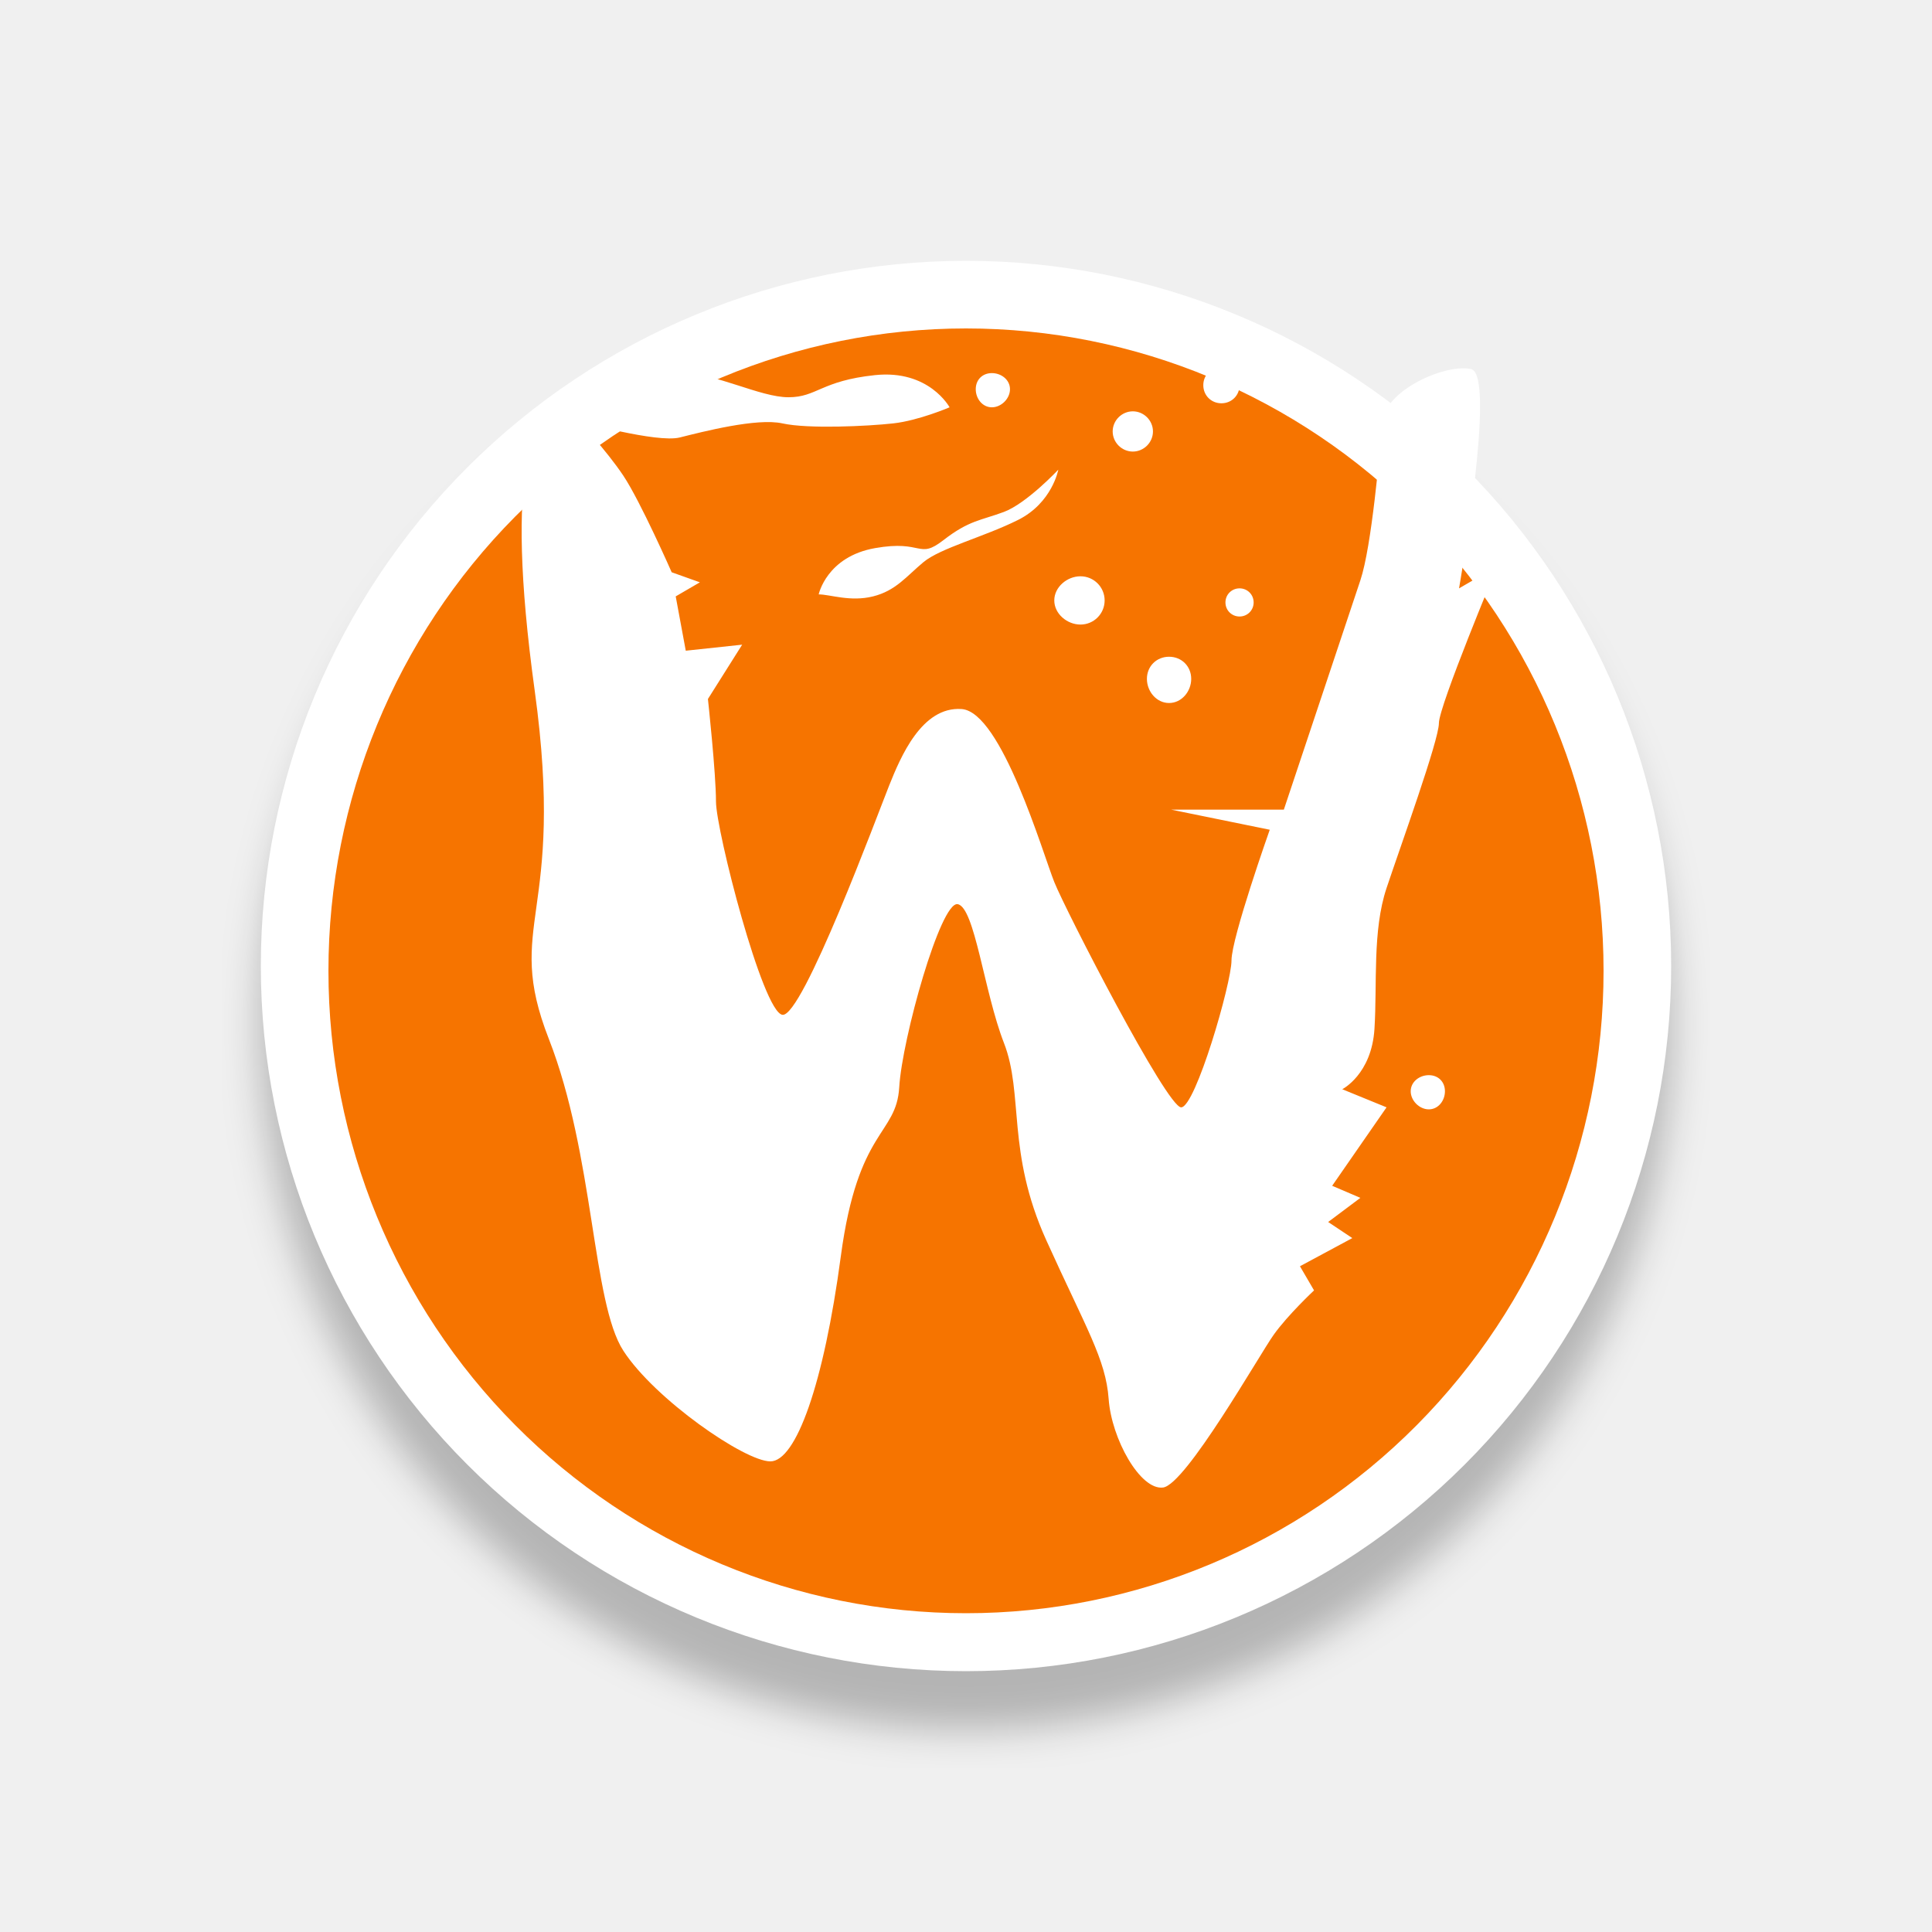
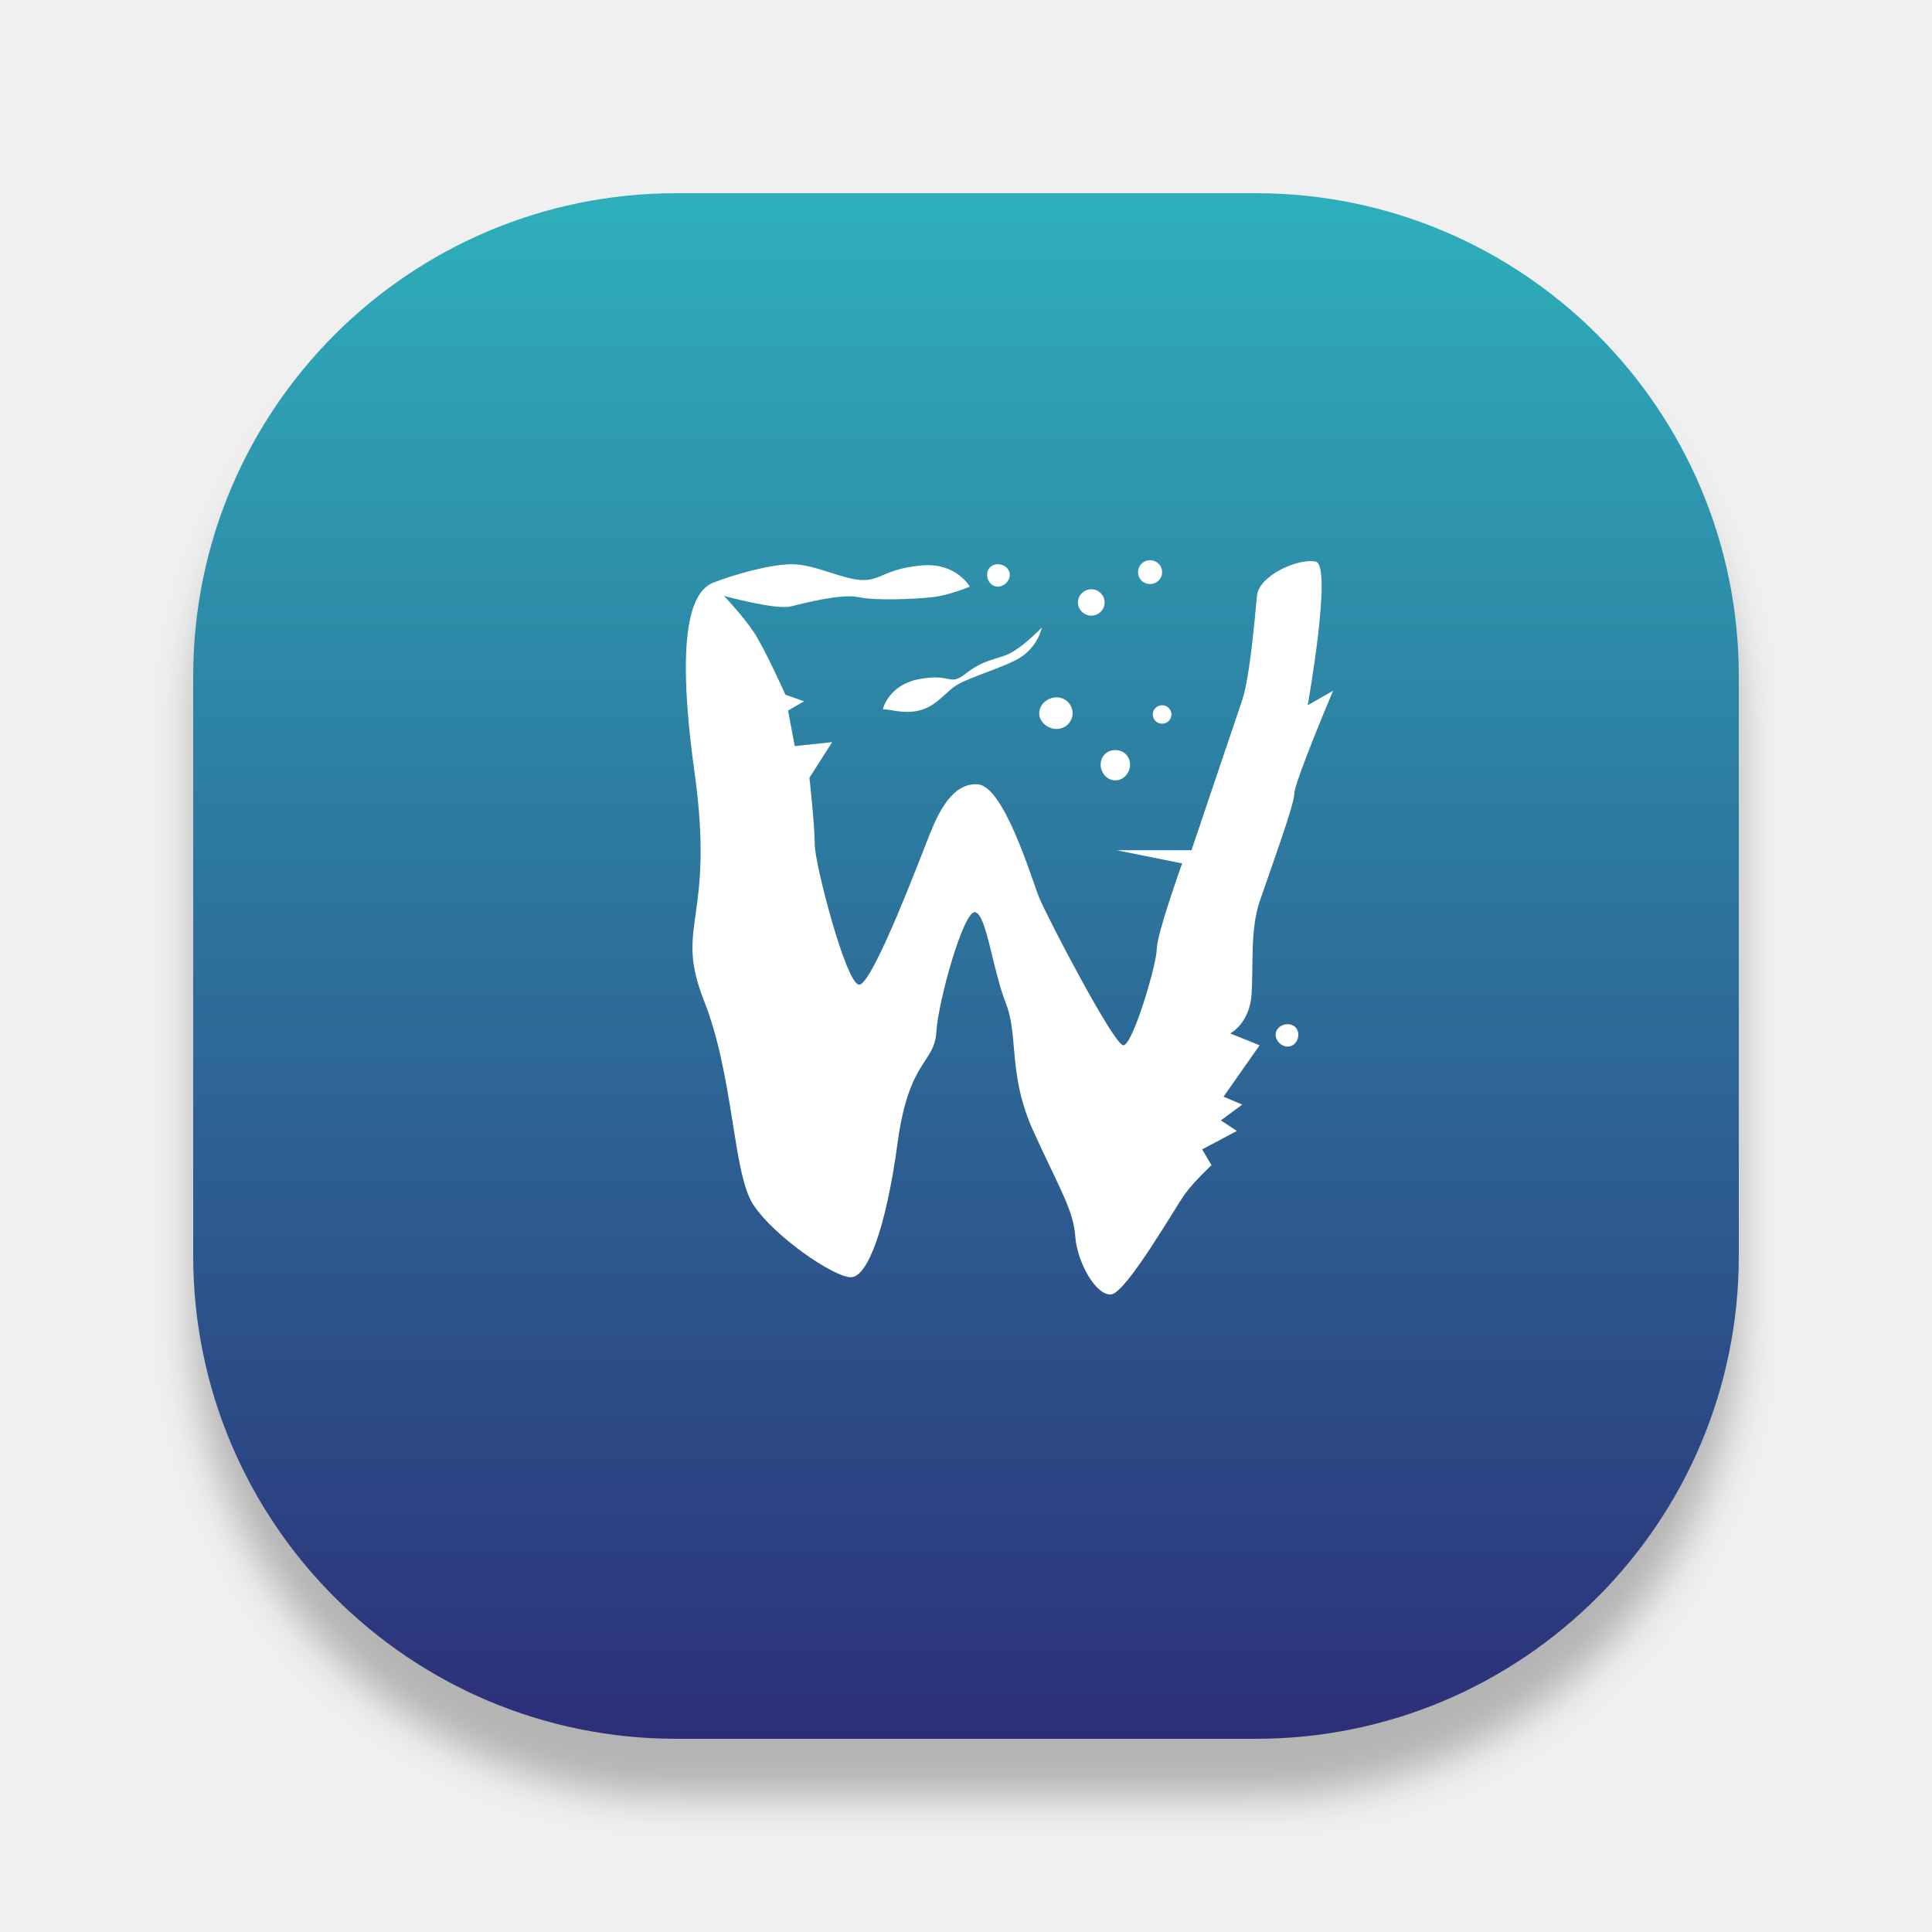
<svg xmlns="http://www.w3.org/2000/svg" width="200" height="200" viewBox="0 0 200 200" fill="none">
  <g filter="url(#filter0_d)">
-     <path d="M173 100C173 119.361 165.309 137.929 151.619 151.619C137.929 165.309 119.361 173 100 173C80.639 173 62.071 165.309 48.381 151.619C34.691 137.929 27 119.361 27 100C27 80.639 34.691 62.071 48.381 48.381C62.071 34.691 80.639 27 100 27C119.361 27 137.929 34.691 151.619 48.381C165.309 62.071 173 80.639 173 100Z" fill="white" />
+     <rect x="20" y="20" width="160" height="160" rx="50" fill="url(#paint0_linear)" />
  </g>
-   <path d="M166 100.5C166 118.137 159.046 135.051 146.669 147.523C134.292 159.994 117.504 167 100 167C82.496 167 65.708 159.994 53.331 147.523C40.953 135.051 34 118.137 34 100.5C34 82.863 40.953 65.949 53.331 53.477C65.708 41.006 82.496 34 100 34C117.504 34 134.292 41.006 146.669 53.477C159.046 65.949 166 82.863 166 100.5Z" fill="#F67400" />
-   <path d="M126.441 38C125.383 38 124.565 38.817 124.565 39.874C124.565 40.931 125.383 41.748 126.441 41.748C127.5 41.748 128.317 40.931 128.317 39.874C128.317 38.817 127.5 38 126.441 38ZM152.29 38.208C149.637 37.619 143.413 40.383 143.118 43.622C142.823 46.861 142.004 56.539 140.825 60.073L132.903 83.812H121.23L131.444 85.895C131.444 85.895 127.484 97.074 127.484 99.43C127.484 101.786 123.746 114.632 122.272 114.632C120.798 114.632 110.318 94.254 109.139 91.309C107.96 88.364 103.677 73.695 99.55 73.4C95.423 73.106 93.225 78.368 92.046 81.313C90.866 84.258 83.061 105.347 80.997 105.053C78.934 104.758 74.118 85.924 74.118 82.979C74.118 80.034 73.284 72.359 73.284 72.359L76.828 66.737L70.991 67.361L69.949 61.738L72.451 60.281L69.532 59.24C69.532 59.24 66.298 51.895 64.529 49.244C62.76 46.594 59.943 43.622 59.943 43.622C59.943 43.622 68.007 45.877 70.366 45.288C72.724 44.699 78.344 43.241 80.997 43.83C83.651 44.419 89.809 44.124 92.463 43.83C95.116 43.535 98.299 42.164 98.299 42.164C98.299 42.164 96.188 38.243 90.586 38.832C84.985 39.421 84.571 41.123 81.623 41.123C78.675 41.123 74.112 38.624 70.575 38.624C67.037 38.624 61.224 40.361 58.275 41.539C55.327 42.717 52.114 47.966 55.357 71.526C58.6 95.085 52.099 95.477 56.816 107.551C61.533 119.625 61.286 134.822 64.529 139.828C67.772 144.835 77.093 151.281 79.747 151.281C82.4 151.281 85.274 143.293 87.043 130.041C88.811 116.789 92.793 117.555 93.088 112.549C93.383 107.542 97.364 93.305 99.133 93.599C100.902 93.894 101.864 102.667 103.928 107.967C105.991 113.268 104.178 119.246 108.305 128.375C112.433 137.504 114.473 140.703 114.768 144.826C115.062 148.949 118.037 154.283 120.396 153.988C122.754 153.694 130.387 140.224 131.861 138.162C133.335 136.101 136.03 133.581 136.03 133.581L134.571 131.082L139.991 128.167L137.49 126.501L140.825 124.002L137.906 122.752L143.535 114.631L138.949 112.757C138.949 112.757 141.989 111.222 142.284 106.51C142.579 101.798 142.061 96.351 143.535 91.933C145.009 87.516 148.955 76.624 148.955 74.858C148.955 73.091 155 58.615 155 58.615L151.039 60.906C151.039 60.906 154.943 38.796 152.29 38.207V38.208ZM102.677 38.624C101.7 38.624 101.009 39.314 101.009 40.29C101.009 41.266 101.7 42.164 102.677 42.164C103.654 42.164 104.553 41.266 104.553 40.29C104.553 39.314 103.654 38.624 102.677 38.624ZM117.269 42.581C116.129 42.581 115.184 43.525 115.184 44.663C115.184 45.802 116.129 46.746 117.269 46.746C118.409 46.746 119.354 45.802 119.354 44.663C119.354 43.525 118.409 42.581 117.269 42.581ZM109.556 48.62C109.556 48.62 106.286 52.109 103.928 52.993C101.569 53.876 100.327 53.847 97.674 55.908C95.021 57.97 95.598 55.855 90.586 56.741C85.575 57.625 84.75 61.531 84.75 61.531C85.929 61.531 88.02 62.328 90.378 61.738C92.737 61.149 93.821 59.671 95.589 58.198C97.358 56.726 101.849 55.592 105.387 53.825C108.925 52.058 109.556 48.619 109.556 48.619V48.62ZM111.849 59.657C110.465 59.657 109.139 60.773 109.139 62.155C109.139 63.538 110.465 64.654 111.849 64.654C113.233 64.654 114.351 63.538 114.351 62.155C114.351 60.773 113.233 59.657 111.849 59.657ZM128.317 60.906C127.503 60.906 126.858 61.55 126.858 62.364C126.858 63.177 127.503 63.821 128.317 63.821C129.131 63.821 129.777 63.177 129.777 62.364C129.777 61.55 129.132 60.906 128.317 60.906ZM121.021 67.986C119.719 67.986 118.728 68.975 118.728 70.277C118.728 71.578 119.719 72.775 121.021 72.775C122.324 72.775 123.314 71.578 123.314 70.277C123.314 68.975 122.324 67.986 121.021 67.986ZM147.912 111.3C146.936 111.3 146.036 111.99 146.036 112.966C146.036 113.942 146.936 114.84 147.912 114.84C148.889 114.84 149.58 113.942 149.58 112.966C149.58 111.99 148.889 111.3 147.912 111.3Z" fill="white" />
+   <path d="M119.055 58C118.353 58 117.811 58.535 117.811 59.228C117.811 59.92 118.353 60.456 119.055 60.456C119.757 60.456 120.3 59.92 120.3 59.228C120.3 58.535 119.757 58 119.055 58ZM136.202 58.136C134.442 57.75 130.313 59.561 130.118 61.683C129.922 63.806 129.379 70.146 128.597 72.462L123.342 88.015H115.598L122.374 89.379C122.374 89.379 119.747 96.704 119.747 98.247C119.747 99.791 117.267 108.207 116.289 108.207C115.312 108.207 108.36 94.856 107.577 92.926C106.795 90.997 103.954 81.386 101.216 81.193C98.478 81 97.02 84.448 96.238 86.378C95.456 88.307 90.278 102.124 88.909 101.931C87.54 101.738 84.346 89.399 84.346 87.469C84.346 85.54 83.793 80.511 83.793 80.511L86.144 76.827L82.272 77.236L81.58 73.553L83.24 72.598L81.303 71.916C81.303 71.916 79.158 67.103 77.985 65.367C76.811 63.63 74.942 61.683 74.942 61.683C74.942 61.683 80.292 63.16 81.857 62.775C83.421 62.389 87.149 61.434 88.909 61.82C90.669 62.206 94.755 62.013 96.515 61.82C98.275 61.627 100.387 60.728 100.387 60.728C100.387 60.728 98.986 58.159 95.27 58.545C91.555 58.931 91.28 60.046 89.324 60.046C87.368 60.046 84.342 58.409 81.995 58.409C79.648 58.409 75.792 59.547 73.836 60.319C71.881 61.091 69.749 64.529 71.9 79.965C74.051 95.401 69.739 95.657 72.868 103.568C75.997 111.479 75.834 121.435 77.985 124.715C80.136 127.995 86.319 132.219 88.079 132.219C89.84 132.219 91.746 126.985 92.919 118.303C94.093 109.62 96.734 110.122 96.93 106.842C97.125 103.562 99.766 94.234 100.94 94.427C102.113 94.62 102.751 100.368 104.12 103.841C105.489 107.314 104.286 111.23 107.024 117.211C109.762 123.192 111.116 125.288 111.311 127.989C111.507 130.691 113.48 134.185 115.045 133.992C116.609 133.799 121.673 124.974 122.65 123.623C123.628 122.273 125.416 120.622 125.416 120.622L124.448 118.985L128.044 117.075L126.384 115.983L128.597 114.346L126.661 113.527L130.394 108.207L127.352 106.979C127.352 106.979 129.369 105.973 129.565 102.886C129.76 99.799 129.416 96.23 130.394 93.335C131.372 90.441 133.99 83.306 133.99 82.148C133.99 80.99 138 71.506 138 71.506L135.373 73.007C135.373 73.007 137.962 58.522 136.202 58.136V58.136ZM103.291 58.409C102.643 58.409 102.184 58.861 102.184 59.501C102.184 60.14 102.643 60.728 103.291 60.728C103.939 60.728 104.535 60.14 104.535 59.501C104.535 58.861 103.939 58.409 103.291 58.409ZM112.971 61.001C112.215 61.001 111.588 61.62 111.588 62.366C111.588 63.111 112.215 63.73 112.971 63.73C113.727 63.73 114.353 63.111 114.353 62.366C114.353 61.62 113.727 61.001 112.971 61.001ZM107.854 64.958C107.854 64.958 105.685 67.244 104.12 67.823C102.556 68.402 101.732 68.382 99.972 69.733C98.212 71.084 98.595 69.698 95.27 70.279C91.946 70.858 91.398 73.417 91.398 73.417C92.18 73.417 93.567 73.939 95.132 73.553C96.697 73.167 97.416 72.198 98.589 71.233C99.762 70.269 102.742 69.526 105.088 68.368C107.435 67.211 107.854 64.957 107.854 64.957V64.958ZM109.375 72.189C108.457 72.189 107.577 72.92 107.577 73.826C107.577 74.732 108.457 75.463 109.375 75.463C110.293 75.463 111.035 74.732 111.035 73.826C111.035 72.92 110.293 72.189 109.375 72.189ZM120.3 73.007C119.76 73.007 119.332 73.43 119.332 73.962C119.332 74.495 119.76 74.917 120.3 74.917C120.84 74.917 121.268 74.495 121.268 73.962C121.268 73.43 120.84 73.007 120.3 73.007ZM115.46 77.646C114.596 77.646 113.939 78.294 113.939 79.147C113.939 79.999 114.596 80.784 115.46 80.784C116.324 80.784 116.981 79.999 116.981 79.147C116.981 78.294 116.324 77.646 115.46 77.646ZM133.298 106.024C132.65 106.024 132.054 106.476 132.054 107.115C132.054 107.755 132.65 108.343 133.298 108.343C133.946 108.343 134.405 107.755 134.405 107.115C134.405 106.476 133.946 106.024 133.298 106.024Z" fill="white" />
  <defs>
-     <filter id="filter0_d" x="23" y="27" width="154" height="156" filterUnits="userSpaceOnUse" color-interpolation-filters="sRGB">
+     <filter id="filter0_d" x="16" y="20" width="168" height="170" filterUnits="userSpaceOnUse" color-interpolation-filters="sRGB">
      <feFlood flood-opacity="0" result="BackgroundImageFix" />
      <feColorMatrix in="SourceAlpha" type="matrix" values="0 0 0 0 0 0 0 0 0 0 0 0 0 0 0 0 0 0 127 0" />
      <feOffset dy="6" />
      <feGaussianBlur stdDeviation="2" />
      <feColorMatrix type="matrix" values="0 0 0 0 0 0 0 0 0 0 0 0 0 0 0 0 0 0 0.25 0" />
      <feBlend mode="normal" in2="BackgroundImageFix" result="effect1_dropShadow" />
      <feBlend mode="normal" in="SourceGraphic" in2="effect1_dropShadow" result="shape" />
    </filter>
+     <linearGradient id="paint0_linear" x1="100" y1="20" x2="100" y2="180" gradientUnits="userSpaceOnUse">
+       <stop stop-color="#2EAFBB" />
+       <stop offset="1" stop-color="#2C2F78" />
+     </linearGradient>
  </defs>
</svg>
